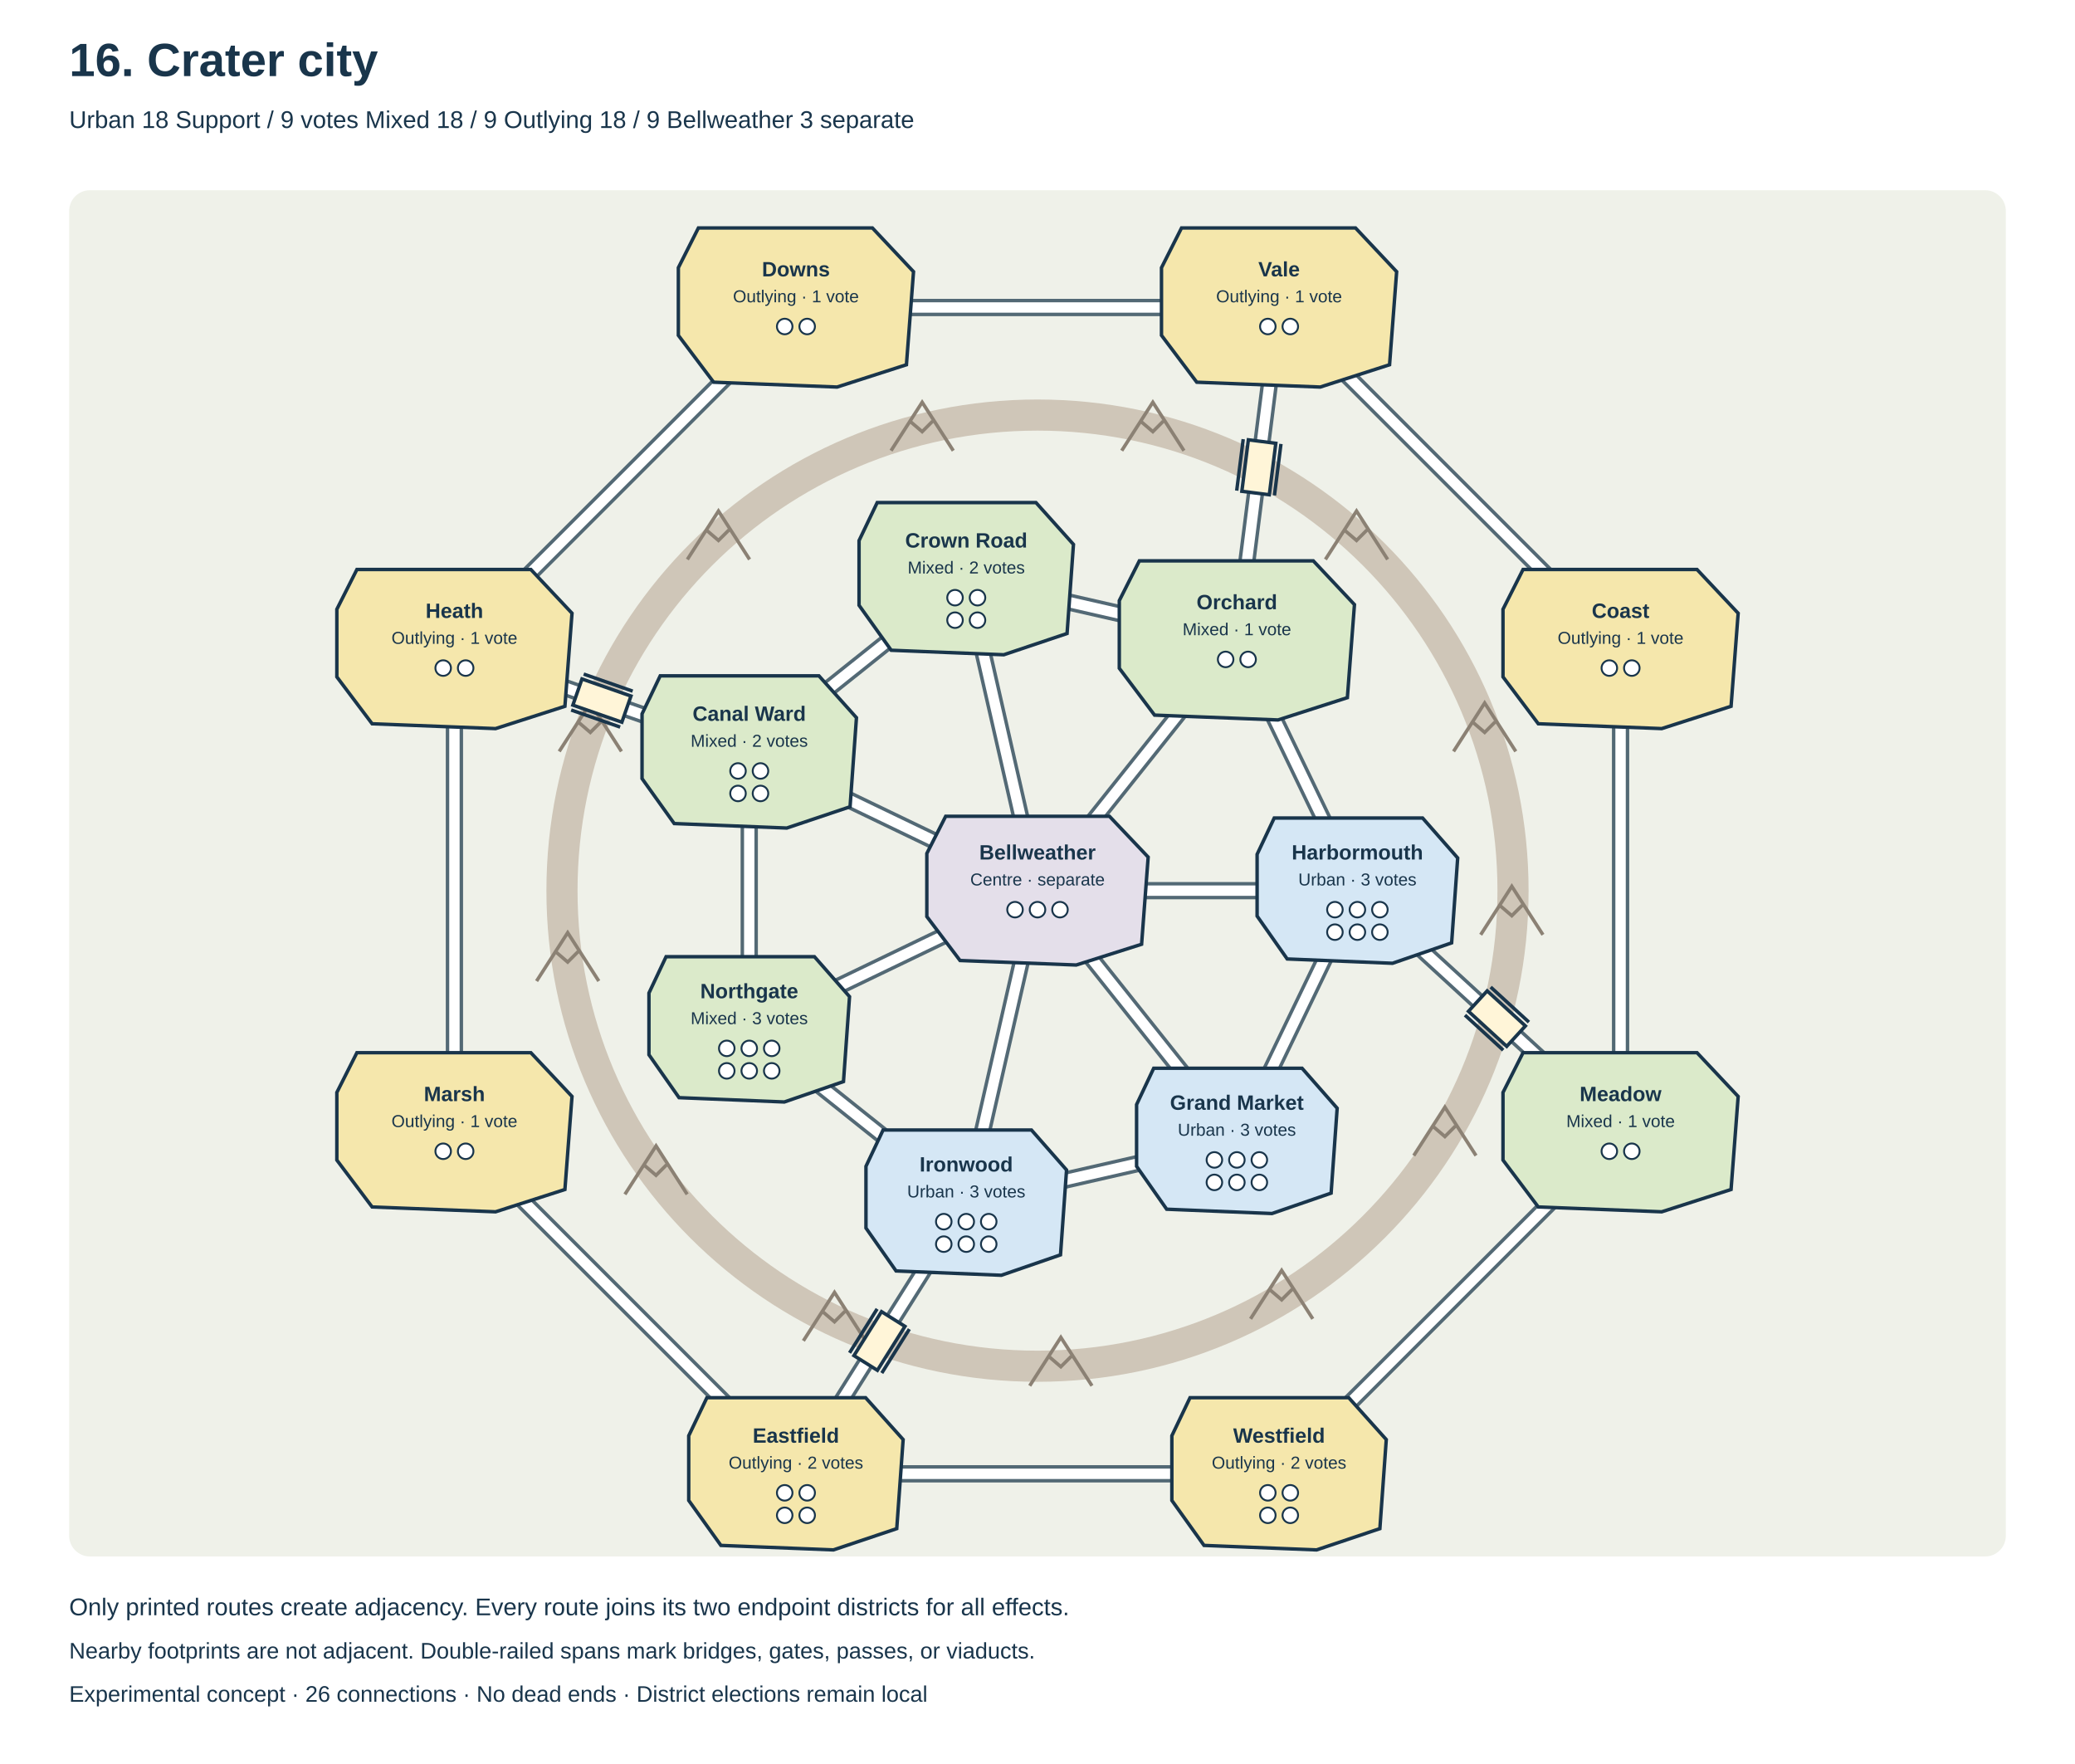
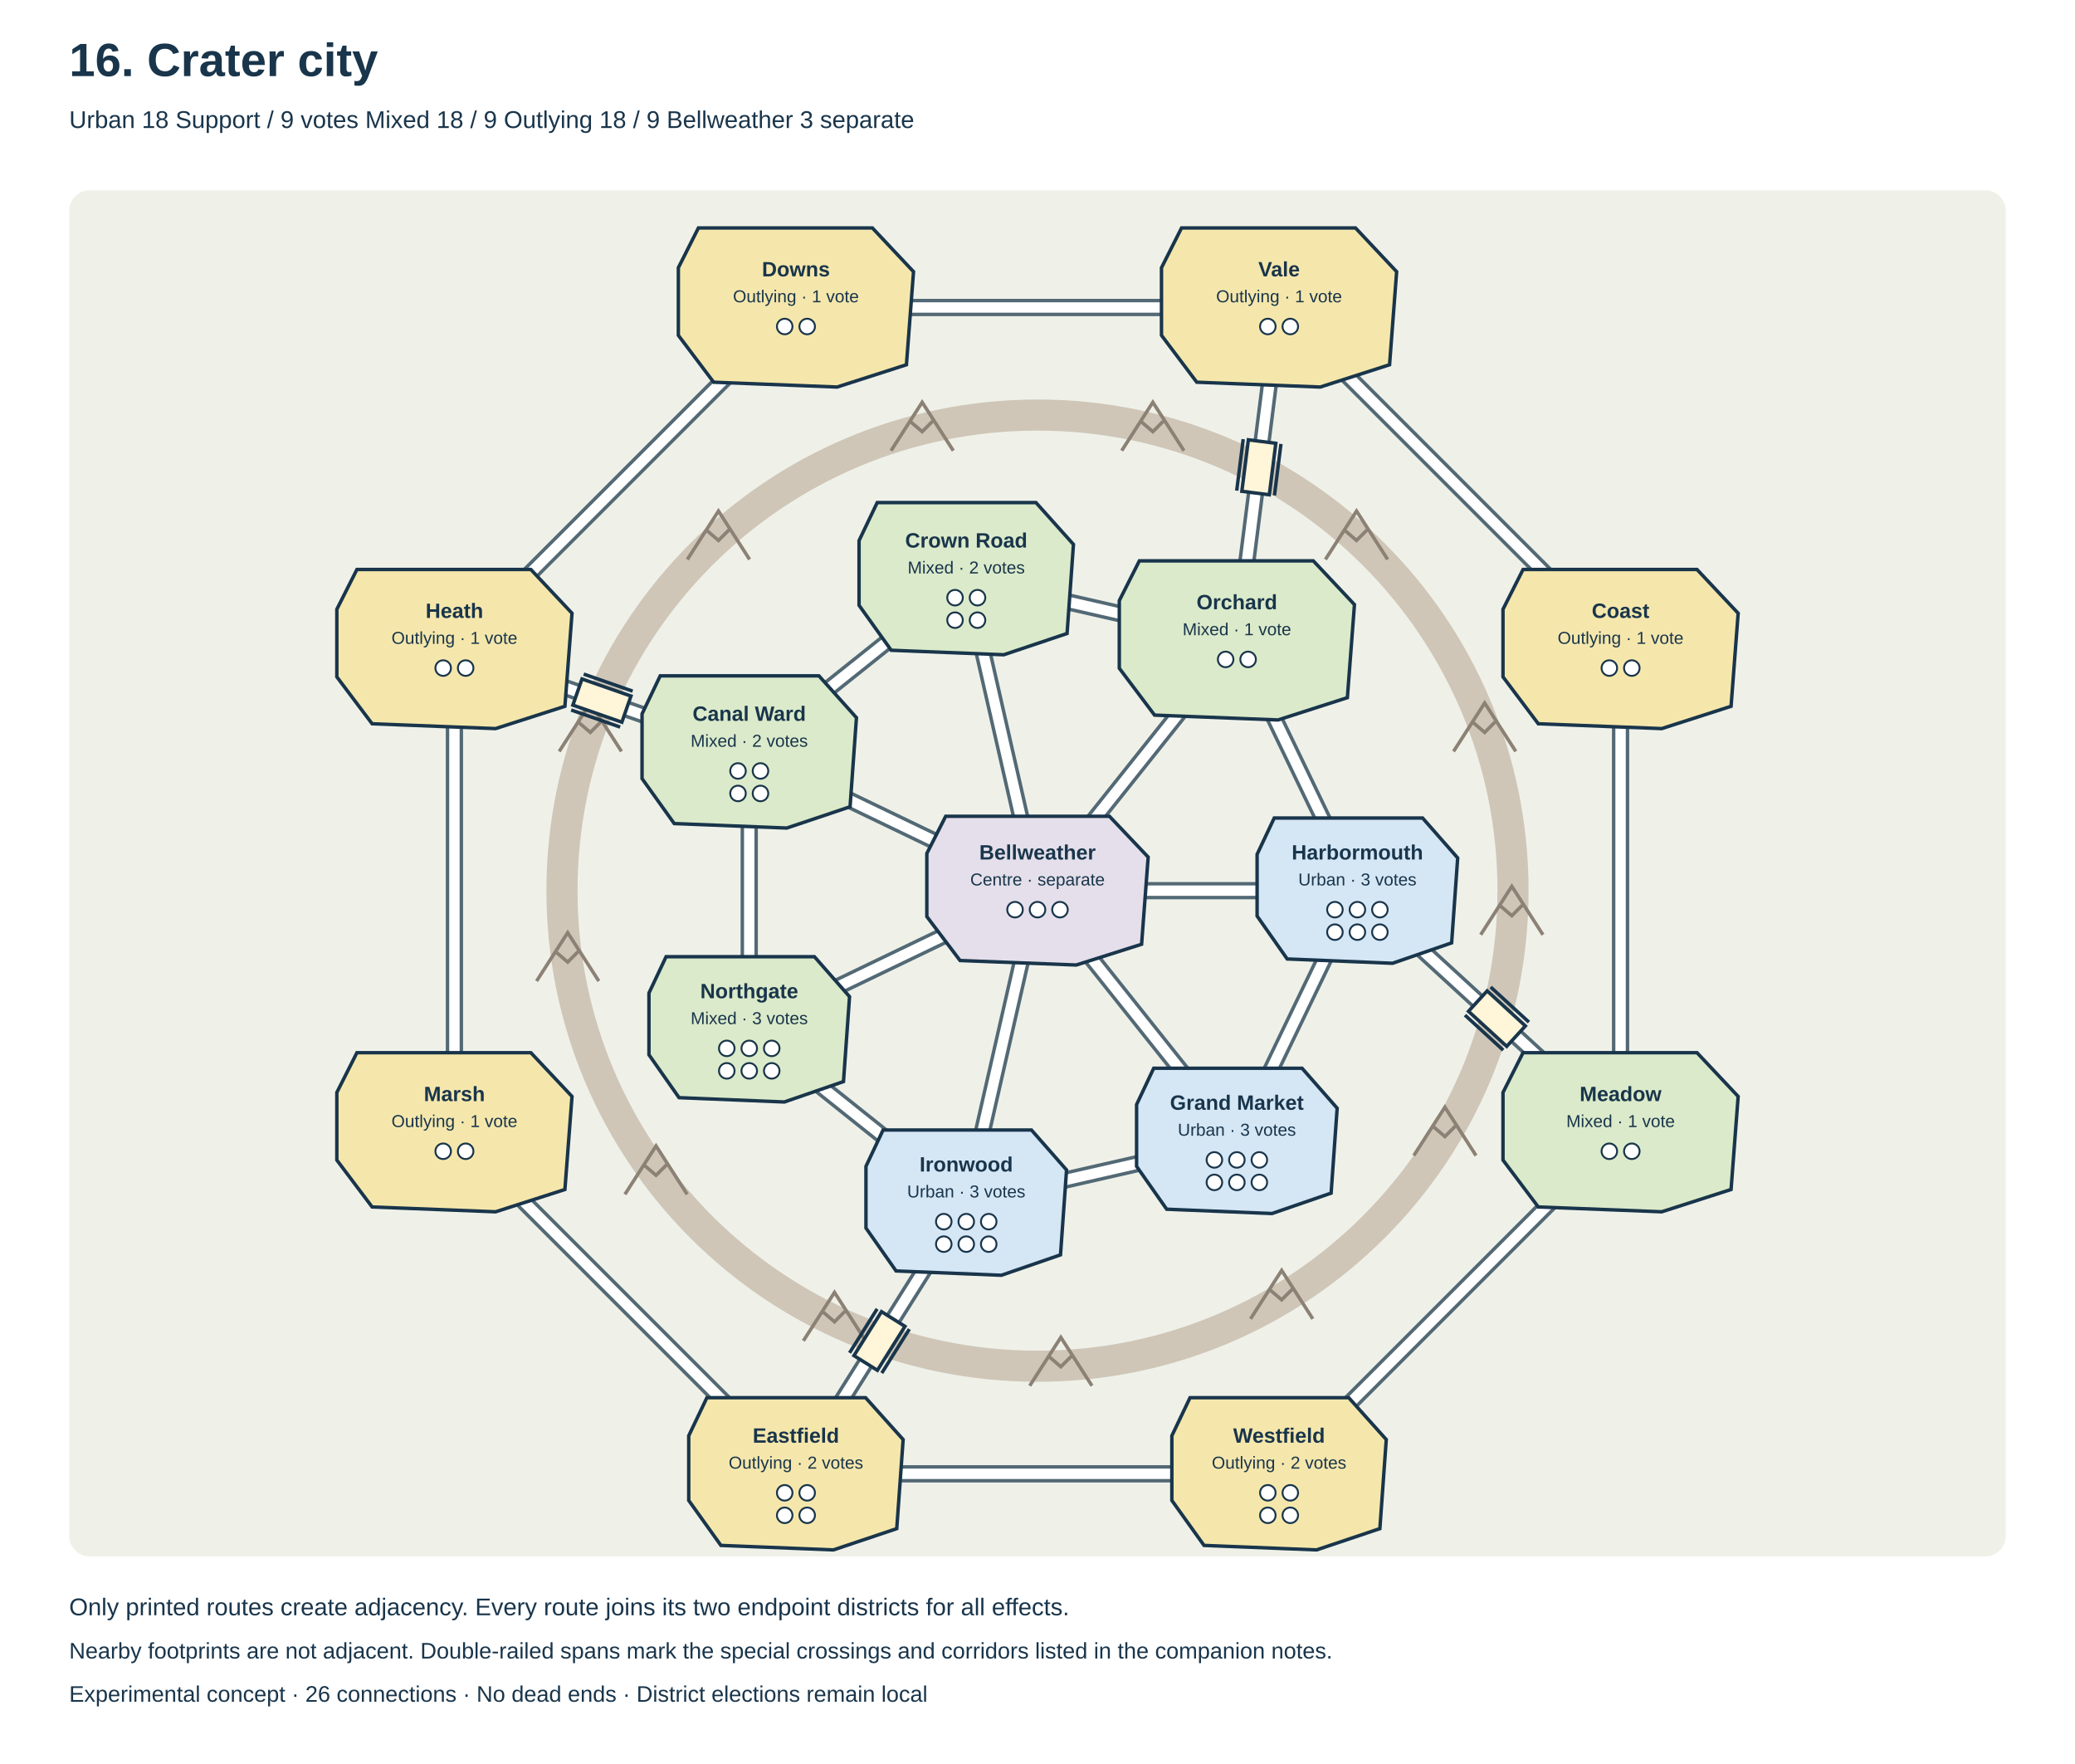
<svg xmlns="http://www.w3.org/2000/svg" viewBox="0 0 1200 1020" role="img" aria-labelledby="title desc">
  <style>text{font-family:Arial,sans-serif;fill:#19354b}.name{font-size:12px;font-weight:700}.detail{font-size:10px}.terrain{font-size:15px;font-style:italic;fill:#355564}</style>
  <rect width="1200" height="1020" fill="white" />
  <text x="40" y="44" font-size="27" font-weight="700">16. Crater city</text>
  <text x="40" y="74" font-size="14">Urban 18 Support / 9 votes     Mixed 18 / 9     Outlying 18 / 9     Bellweather 3 separate</text>
  <rect x="40" y="110" width="1120" height="790" rx="12" fill="#eff1e9" />
  <ellipse cx="600" cy="515" rx="275" ry="275" fill="none" stroke="#cfc6b8" stroke-width="18" />
  <path d="M 856.3,540.5 l 18,-28 l 18,28 M 867.3,523.5 l 7,6 l 6,-6" fill="none" stroke="#8b8174" stroke-width="2" />
  <path d="M 817.6,668.2 l 18,-28 l 18,28 M 828.6,651.2 l 7,6 l 6,-6" fill="none" stroke="#8b8174" stroke-width="2" />
  <path d="M 723.2,762.6 l 18,-28 l 18,28 M 734.2,745.6 l 7,6 l 6,-6" fill="none" stroke="#8b8174" stroke-width="2" />
  <path d="M 595.5,801.3 l 18,-28 l 18,28 M 606.5,784.3 l 7,6 l 6,-6" fill="none" stroke="#8b8174" stroke-width="2" />
  <path d="M 464.6,775.3 l 18,-28 l 18,28 M 475.6,758.3 l 7,6 l 6,-6" fill="none" stroke="#8b8174" stroke-width="2" />
  <path d="M 361.4,690.6 l 18,-28 l 18,28 M 372.4,673.6 l 7,6 l 6,-6" fill="none" stroke="#8b8174" stroke-width="2" />
  <path d="M 310.3,567.3 l 18,-28 l 18,28 M 321.3,550.3 l 7,6 l 6,-6" fill="none" stroke="#8b8174" stroke-width="2" />
  <path d="M 323.4,434.5 l 18,-28 l 18,28 M 334.4,417.5 l 7,6 l 6,-6" fill="none" stroke="#8b8174" stroke-width="2" />
  <path d="M 397.5,323.5 l 18,-28 l 18,28 M 408.5,306.5 l 7,6 l 6,-6" fill="none" stroke="#8b8174" stroke-width="2" />
  <path d="M 515.3,260.6 l 18,-28 l 18,28 M 526.3,243.6 l 7,6 l 6,-6" fill="none" stroke="#8b8174" stroke-width="2" />
  <path d="M 648.7,260.6 l 18,-28 l 18,28 M 659.7,243.6 l 7,6 l 6,-6" fill="none" stroke="#8b8174" stroke-width="2" />
  <path d="M 766.5,323.5 l 18,-28 l 18,28 M 777.5,306.5 l 7,6 l 6,-6" fill="none" stroke="#8b8174" stroke-width="2" />
  <path d="M 840.6,434.5 l 18,-28 l 18,28 M 851.6,417.5 l 7,6 l 6,-6" fill="none" stroke="#8b8174" stroke-width="2" />
  <g data-route="A-H">
    <path d="M 785.0,515.0 L 937.2,654.7" fill="none" stroke="#536975" stroke-width="10" stroke-linecap="round" />
    <path d="M 785.0,515.0 L 937.2,654.7" fill="none" stroke="#ffffff" stroke-width="6" />
  </g>
  <g transform="translate(865.7 589.0) rotate(42.5)" aria-label="pass">
    <rect x="-15" y="-8" width="30" height="16" fill="#fff5d8" stroke="#19354b" stroke-width="2" />
    <path d="M -15,-11 h30 M -15,11 h30" stroke="#19354b" stroke-width="2" />
  </g>
  <g data-route="C-J">
    <path d="M 558.8,695.4 L 460.3,852.2" fill="none" stroke="#536975" stroke-width="10" stroke-linecap="round" />
    <path d="M 558.8,695.4 L 460.3,852.2" fill="none" stroke="#ffffff" stroke-width="6" />
  </g>
  <g transform="translate(508.6 775.4) rotate(122.1)" aria-label="pass">
    <rect x="-15" y="-8" width="30" height="16" fill="#fff5d8" stroke="#19354b" stroke-width="2" />
    <path d="M -15,-11 h30 M -15,11 h30" stroke="#19354b" stroke-width="2" />
  </g>
  <g data-route="E-L">
    <path d="M 433.3,434.8 L 262.8,375.3" fill="none" stroke="#536975" stroke-width="10" stroke-linecap="round" />
    <path d="M 433.3,434.8 L 262.8,375.3" fill="none" stroke="#ffffff" stroke-width="6" />
  </g>
  <g transform="translate(348.1 405.1) rotate(-160.8)" aria-label="pass">
    <rect x="-15" y="-8" width="30" height="16" fill="#fff5d8" stroke="#19354b" stroke-width="2" />
    <path d="M -15,-11 h30 M -15,11 h30" stroke="#19354b" stroke-width="2" />
  </g>
  <g data-route="G-N">
    <path d="M 715.3,370.3 L 739.7,177.8" fill="none" stroke="#536975" stroke-width="10" stroke-linecap="round" />
    <path d="M 715.3,370.3 L 739.7,177.8" fill="none" stroke="#ffffff" stroke-width="6" />
  </g>
  <g transform="translate(728.0 270.2) rotate(-82.8)" aria-label="pass">
    <rect x="-15" y="-8" width="30" height="16" fill="#fff5d8" stroke="#19354b" stroke-width="2" />
    <path d="M -15,-11 h30 M -15,11 h30" stroke="#19354b" stroke-width="2" />
  </g>
  <g data-route="D-E">
    <path d="M 433.3,595.2 L 433.3,434.8" fill="none" stroke="#536975" stroke-width="10" stroke-linecap="round" />
    <path d="M 433.3,595.2 L 433.3,434.8" fill="none" stroke="#ffffff" stroke-width="6" />
  </g>
  <g data-route="B-C">
    <path d="M 715.3,659.7 L 558.8,695.4" fill="none" stroke="#536975" stroke-width="10" stroke-linecap="round" />
    <path d="M 715.3,659.7 L 558.8,695.4" fill="none" stroke="#ffffff" stroke-width="6" />
  </g>
  <g data-route="F-G">
    <path d="M 558.8,334.6 L 715.3,370.3" fill="none" stroke="#536975" stroke-width="10" stroke-linecap="round" />
    <path d="M 558.8,334.6 L 715.3,370.3" fill="none" stroke="#ffffff" stroke-width="6" />
  </g>
  <g data-route="C-D">
    <path d="M 558.8,695.4 L 433.3,595.2" fill="none" stroke="#536975" stroke-width="10" stroke-linecap="round" />
    <path d="M 558.8,695.4 L 433.3,595.2" fill="none" stroke="#ffffff" stroke-width="6" />
  </g>
  <g data-route="E-F">
    <path d="M 433.3,434.8 L 558.8,334.6" fill="none" stroke="#536975" stroke-width="10" stroke-linecap="round" />
    <path d="M 433.3,434.8 L 558.8,334.6" fill="none" stroke="#ffffff" stroke-width="6" />
  </g>
  <g data-route="A-G">
    <path d="M 785.0,515.0 L 715.3,370.3" fill="none" stroke="#536975" stroke-width="10" stroke-linecap="round" />
    <path d="M 785.0,515.0 L 715.3,370.3" fill="none" stroke="#ffffff" stroke-width="6" />
  </g>
  <g data-route="X-D">
    <path d="M 600,515 L 433.3,595.2" fill="none" stroke="#536975" stroke-width="10" stroke-linecap="round" />
    <path d="M 600,515 L 433.3,595.2" fill="none" stroke="#ffffff" stroke-width="6" />
  </g>
  <g data-route="H-I">
    <path d="M 937.2,654.7 L 739.7,852.2" fill="none" stroke="#536975" stroke-width="10" stroke-linecap="round" />
    <path d="M 937.2,654.7 L 739.7,852.2" fill="none" stroke="#ffffff" stroke-width="6" />
  </g>
  <g data-route="J-K">
    <path d="M 460.3,852.2 L 262.8,654.7" fill="none" stroke="#536975" stroke-width="10" stroke-linecap="round" />
    <path d="M 460.3,852.2 L 262.8,654.7" fill="none" stroke="#ffffff" stroke-width="6" />
  </g>
  <g data-route="L-M">
    <path d="M 262.8,375.3 L 460.3,177.8" fill="none" stroke="#536975" stroke-width="10" stroke-linecap="round" />
    <path d="M 262.8,375.3 L 460.3,177.8" fill="none" stroke="#ffffff" stroke-width="6" />
  </g>
  <g data-route="N-O">
    <path d="M 739.7,177.8 L 937.2,375.3" fill="none" stroke="#536975" stroke-width="10" stroke-linecap="round" />
    <path d="M 739.7,177.8 L 937.2,375.3" fill="none" stroke="#ffffff" stroke-width="6" />
  </g>
  <g data-route="A-B">
    <path d="M 785.0,515.0 L 715.3,659.7" fill="none" stroke="#536975" stroke-width="10" stroke-linecap="round" />
    <path d="M 785.0,515.0 L 715.3,659.7" fill="none" stroke="#ffffff" stroke-width="6" />
  </g>
  <g data-route="X-E">
    <path d="M 600,515 L 433.3,434.8" fill="none" stroke="#536975" stroke-width="10" stroke-linecap="round" />
    <path d="M 600,515 L 433.3,434.8" fill="none" stroke="#ffffff" stroke-width="6" />
  </g>
  <g data-route="X-A">
    <path d="M 600,515 L 785.0,515.0" fill="none" stroke="#536975" stroke-width="10" stroke-linecap="round" />
    <path d="M 600,515 L 785.0,515.0" fill="none" stroke="#ffffff" stroke-width="6" />
  </g>
  <g data-route="X-G">
    <path d="M 600,515 L 715.3,370.3" fill="none" stroke="#536975" stroke-width="10" stroke-linecap="round" />
    <path d="M 600,515 L 715.3,370.3" fill="none" stroke="#ffffff" stroke-width="6" />
  </g>
  <g data-route="X-B">
    <path d="M 600,515 L 715.3,659.7" fill="none" stroke="#536975" stroke-width="10" stroke-linecap="round" />
    <path d="M 600,515 L 715.3,659.7" fill="none" stroke="#ffffff" stroke-width="6" />
  </g>
  <g data-route="X-C">
    <path d="M 600,515 L 558.8,695.4" fill="none" stroke="#536975" stroke-width="10" stroke-linecap="round" />
    <path d="M 600,515 L 558.8,695.4" fill="none" stroke="#ffffff" stroke-width="6" />
  </g>
  <g data-route="X-F">
    <path d="M 600,515 L 558.8,334.6" fill="none" stroke="#536975" stroke-width="10" stroke-linecap="round" />
    <path d="M 600,515 L 558.8,334.6" fill="none" stroke="#ffffff" stroke-width="6" />
  </g>
  <g data-route="H-O">
    <path d="M 937.2,654.7 L 937.2,375.3" fill="none" stroke="#536975" stroke-width="10" stroke-linecap="round" />
    <path d="M 937.2,654.7 L 937.2,375.3" fill="none" stroke="#ffffff" stroke-width="6" />
  </g>
  <g data-route="I-J">
    <path d="M 739.7,852.2 L 460.3,852.2" fill="none" stroke="#536975" stroke-width="10" stroke-linecap="round" />
    <path d="M 739.7,852.2 L 460.3,852.2" fill="none" stroke="#ffffff" stroke-width="6" />
  </g>
  <g data-route="K-L">
    <path d="M 262.8,654.7 L 262.8,375.3" fill="none" stroke="#536975" stroke-width="10" stroke-linecap="round" />
    <path d="M 262.8,654.7 L 262.8,375.3" fill="none" stroke="#ffffff" stroke-width="6" />
  </g>
  <g data-route="M-N">
    <path d="M 460.3,177.8 L 739.7,177.8" fill="none" stroke="#536975" stroke-width="10" stroke-linecap="round" />
    <path d="M 460.3,177.8 L 739.7,177.8" fill="none" stroke="#ffffff" stroke-width="6" />
  </g>
  <g data-district="X">
    <polygon points="546.9,472.0 641.6,472.0 664.0,495.6 660.2,546.0 622.4,558.0 555.2,555.4 536.0,530.0 536.0,493.5" fill="#e4dfea" stroke="#19354b" stroke-width="2" />
    <text class="name" x="600" y="497" text-anchor="middle">Bellweather</text>
    <text class="detail" x="600" y="512" text-anchor="middle">Centre · separate</text>
    <circle cx="587.0" cy="526" r="4.5" fill="white" stroke="#19354b" stroke-width="1.1" />
    <circle cx="600.0" cy="526" r="4.5" fill="white" stroke="#19354b" stroke-width="1.1" />
    <circle cx="613.0" cy="526" r="4.5" fill="white" stroke="#19354b" stroke-width="1.1" />
  </g>
  <g data-district="A">
    <polygon points="736.9,473.0 822.7,473.0 843.0,496.1 839.5,545.2 805.3,557.0 744.4,554.5 727.0,529.7 727.0,494.0" fill="#d5e7f5" stroke="#19354b" stroke-width="2" />
    <text class="name" x="785.0" y="497.0" text-anchor="middle">Harbormouth</text>
    <text class="detail" x="785.0" y="512.0" text-anchor="middle">Urban · 3 votes</text>
    <circle cx="772.0" cy="526.0" r="4.5" fill="white" stroke="#19354b" stroke-width="1.1" />
    <circle cx="785.0" cy="526.0" r="4.5" fill="white" stroke="#19354b" stroke-width="1.1" />
    <circle cx="798.0" cy="526.0" r="4.5" fill="white" stroke="#19354b" stroke-width="1.1" />
    <circle cx="772.0" cy="539.0" r="4.5" fill="white" stroke="#19354b" stroke-width="1.1" />
    <circle cx="785.0" cy="539.0" r="4.5" fill="white" stroke="#19354b" stroke-width="1.1" />
    <circle cx="798.0" cy="539.0" r="4.5" fill="white" stroke="#19354b" stroke-width="1.1" />
  </g>
  <g data-district="B">
    <polygon points="667.2,617.7 753.0,617.7 773.3,640.8 769.8,689.9 735.6,701.7 674.7,699.2 657.3,674.4 657.3,638.7" fill="#d5e7f5" stroke="#19354b" stroke-width="2" />
    <text class="name" x="715.3" y="641.7" text-anchor="middle">Grand Market</text>
    <text class="detail" x="715.3" y="656.7" text-anchor="middle">Urban · 3 votes</text>
    <circle cx="702.3" cy="670.7" r="4.5" fill="white" stroke="#19354b" stroke-width="1.1" />
    <circle cx="715.3" cy="670.7" r="4.5" fill="white" stroke="#19354b" stroke-width="1.1" />
    <circle cx="728.3" cy="670.7" r="4.5" fill="white" stroke="#19354b" stroke-width="1.1" />
    <circle cx="702.3" cy="683.7" r="4.5" fill="white" stroke="#19354b" stroke-width="1.1" />
    <circle cx="715.3" cy="683.7" r="4.5" fill="white" stroke="#19354b" stroke-width="1.1" />
    <circle cx="728.3" cy="683.7" r="4.5" fill="white" stroke="#19354b" stroke-width="1.1" />
  </g>
  <g data-district="C">
    <polygon points="510.7,653.4 596.5,653.4 616.8,676.5 613.3,725.6 579.1,737.4 518.2,734.9 500.8,710.1 500.8,674.4" fill="#d5e7f5" stroke="#19354b" stroke-width="2" />
    <text class="name" x="558.8" y="677.4" text-anchor="middle">Ironwood</text>
    <text class="detail" x="558.8" y="692.4" text-anchor="middle">Urban · 3 votes</text>
    <circle cx="545.8" cy="706.4" r="4.5" fill="white" stroke="#19354b" stroke-width="1.1" />
    <circle cx="558.8" cy="706.4" r="4.5" fill="white" stroke="#19354b" stroke-width="1.1" />
    <circle cx="571.8" cy="706.4" r="4.5" fill="white" stroke="#19354b" stroke-width="1.1" />
    <circle cx="545.8" cy="719.4" r="4.5" fill="white" stroke="#19354b" stroke-width="1.1" />
    <circle cx="558.8" cy="719.4" r="4.5" fill="white" stroke="#19354b" stroke-width="1.1" />
    <circle cx="571.8" cy="719.4" r="4.5" fill="white" stroke="#19354b" stroke-width="1.1" />
  </g>
  <g data-district="D">
    <polygon points="385.2,553.2 471.0,553.2 491.3,576.3 487.8,625.4 453.6,637.2 392.7,634.7 375.3,609.9 375.3,574.2" fill="#dbeaca" stroke="#19354b" stroke-width="2" />
    <text class="name" x="433.3" y="577.2" text-anchor="middle">Northgate</text>
    <text class="detail" x="433.3" y="592.2" text-anchor="middle">Mixed · 3 votes</text>
    <circle cx="420.3" cy="606.2" r="4.5" fill="white" stroke="#19354b" stroke-width="1.1" />
    <circle cx="433.3" cy="606.2" r="4.5" fill="white" stroke="#19354b" stroke-width="1.1" />
    <circle cx="446.3" cy="606.2" r="4.5" fill="white" stroke="#19354b" stroke-width="1.1" />
    <circle cx="420.3" cy="619.2" r="4.5" fill="white" stroke="#19354b" stroke-width="1.1" />
    <circle cx="433.3" cy="619.2" r="4.5" fill="white" stroke="#19354b" stroke-width="1.1" />
    <circle cx="446.3" cy="619.2" r="4.5" fill="white" stroke="#19354b" stroke-width="1.1" />
  </g>
  <g data-district="E">
    <polygon points="381.8,390.8 473.6,390.8 495.3,415.0 491.6,466.5 455.0,478.8 389.9,476.2 371.3,450.2 371.3,412.8" fill="#dbeaca" stroke="#19354b" stroke-width="2" />
    <text class="name" x="433.3" y="416.8" text-anchor="middle">Canal Ward</text>
    <text class="detail" x="433.3" y="431.8" text-anchor="middle">Mixed · 2 votes</text>
    <circle cx="426.8" cy="445.8" r="4.5" fill="white" stroke="#19354b" stroke-width="1.1" />
    <circle cx="439.8" cy="445.8" r="4.5" fill="white" stroke="#19354b" stroke-width="1.1" />
    <circle cx="426.8" cy="458.8" r="4.5" fill="white" stroke="#19354b" stroke-width="1.1" />
    <circle cx="439.8" cy="458.8" r="4.5" fill="white" stroke="#19354b" stroke-width="1.1" />
  </g>
  <g data-district="F">
    <polygon points="507.3,290.6 599.1,290.6 620.8,314.8 617.1,366.3 580.5,378.6 515.4,376.0 496.8,350.0 496.8,312.6" fill="#dbeaca" stroke="#19354b" stroke-width="2" />
    <text class="name" x="558.8" y="316.6" text-anchor="middle">Crown Road</text>
    <text class="detail" x="558.8" y="331.6" text-anchor="middle">Mixed · 2 votes</text>
    <circle cx="552.3" cy="345.6" r="4.5" fill="white" stroke="#19354b" stroke-width="1.1" />
    <circle cx="565.3" cy="345.6" r="4.5" fill="white" stroke="#19354b" stroke-width="1.1" />
    <circle cx="552.3" cy="358.6" r="4.5" fill="white" stroke="#19354b" stroke-width="1.1" />
    <circle cx="565.3" cy="358.6" r="4.5" fill="white" stroke="#19354b" stroke-width="1.1" />
  </g>
  <g data-district="G">
    <polygon points="658.9,324.3 759.5,324.3 783.3,349.6 779.2,403.4 739.1,416.3 667.7,413.5 647.3,386.4 647.3,347.3" fill="#dbeaca" stroke="#19354b" stroke-width="2" />
    <text class="name" x="715.3" y="352.3" text-anchor="middle">Orchard</text>
    <text class="detail" x="715.3" y="367.3" text-anchor="middle">Mixed · 1 vote</text>
    <circle cx="708.8" cy="381.3" r="4.5" fill="white" stroke="#19354b" stroke-width="1.1" />
    <circle cx="721.8" cy="381.3" r="4.5" fill="white" stroke="#19354b" stroke-width="1.1" />
  </g>
  <g data-district="H">
    <polygon points="880.8,608.7 981.4,608.7 1005.2,634.0 1001.1,687.8 961.0,700.7 889.6,697.9 869.2,670.8 869.2,631.7" fill="#dbeaca" stroke="#19354b" stroke-width="2" />
    <text class="name" x="937.2" y="636.7" text-anchor="middle">Meadow</text>
    <text class="detail" x="937.2" y="651.7" text-anchor="middle">Mixed · 1 vote</text>
    <circle cx="930.7" cy="665.7" r="4.5" fill="white" stroke="#19354b" stroke-width="1.1" />
    <circle cx="943.7" cy="665.7" r="4.5" fill="white" stroke="#19354b" stroke-width="1.1" />
  </g>
  <g data-district="I">
    <polygon points="688.2,808.2 780.0,808.2 801.7,832.4 798.0,883.9 761.4,896.2 696.3,893.6 677.7,867.6 677.7,830.2" fill="#f5e7ac" stroke="#19354b" stroke-width="2" />
    <text class="name" x="739.7" y="834.2" text-anchor="middle">Westfield</text>
    <text class="detail" x="739.7" y="849.2" text-anchor="middle">Outlying · 2 votes</text>
    <circle cx="733.2" cy="863.2" r="4.5" fill="white" stroke="#19354b" stroke-width="1.1" />
    <circle cx="746.2" cy="863.2" r="4.5" fill="white" stroke="#19354b" stroke-width="1.1" />
    <circle cx="733.2" cy="876.2" r="4.5" fill="white" stroke="#19354b" stroke-width="1.1" />
    <circle cx="746.2" cy="876.2" r="4.5" fill="white" stroke="#19354b" stroke-width="1.1" />
  </g>
  <g data-district="J">
    <polygon points="408.8,808.2 500.6,808.2 522.3,832.4 518.6,883.9 482.0,896.2 416.9,893.6 398.3,867.6 398.3,830.2" fill="#f5e7ac" stroke="#19354b" stroke-width="2" />
    <text class="name" x="460.3" y="834.2" text-anchor="middle">Eastfield</text>
    <text class="detail" x="460.3" y="849.2" text-anchor="middle">Outlying · 2 votes</text>
    <circle cx="453.8" cy="863.2" r="4.5" fill="white" stroke="#19354b" stroke-width="1.1" />
    <circle cx="466.8" cy="863.2" r="4.5" fill="white" stroke="#19354b" stroke-width="1.1" />
    <circle cx="453.8" cy="876.2" r="4.5" fill="white" stroke="#19354b" stroke-width="1.1" />
    <circle cx="466.8" cy="876.2" r="4.5" fill="white" stroke="#19354b" stroke-width="1.1" />
  </g>
  <g data-district="K">
    <polygon points="206.4,608.7 307.0,608.7 330.8,634.0 326.7,687.8 286.6,700.7 215.2,697.9 194.8,670.8 194.8,631.7" fill="#f5e7ac" stroke="#19354b" stroke-width="2" />
    <text class="name" x="262.8" y="636.7" text-anchor="middle">Marsh</text>
    <text class="detail" x="262.8" y="651.7" text-anchor="middle">Outlying · 1 vote</text>
    <circle cx="256.3" cy="665.7" r="4.5" fill="white" stroke="#19354b" stroke-width="1.1" />
    <circle cx="269.3" cy="665.7" r="4.5" fill="white" stroke="#19354b" stroke-width="1.1" />
  </g>
  <g data-district="L">
    <polygon points="206.4,329.3 307.0,329.3 330.8,354.6 326.7,408.4 286.6,421.3 215.2,418.5 194.8,391.4 194.8,352.3" fill="#f5e7ac" stroke="#19354b" stroke-width="2" />
    <text class="name" x="262.8" y="357.3" text-anchor="middle">Heath</text>
    <text class="detail" x="262.8" y="372.3" text-anchor="middle">Outlying · 1 vote</text>
    <circle cx="256.3" cy="386.3" r="4.5" fill="white" stroke="#19354b" stroke-width="1.1" />
    <circle cx="269.3" cy="386.3" r="4.5" fill="white" stroke="#19354b" stroke-width="1.1" />
  </g>
  <g data-district="M">
    <polygon points="403.9,131.8 504.5,131.8 528.3,157.1 524.2,210.9 484.1,223.8 412.7,221.0 392.3,193.9 392.3,154.8" fill="#f5e7ac" stroke="#19354b" stroke-width="2" />
    <text class="name" x="460.3" y="159.8" text-anchor="middle">Downs</text>
    <text class="detail" x="460.3" y="174.8" text-anchor="middle">Outlying · 1 vote</text>
    <circle cx="453.8" cy="188.8" r="4.5" fill="white" stroke="#19354b" stroke-width="1.1" />
    <circle cx="466.8" cy="188.8" r="4.5" fill="white" stroke="#19354b" stroke-width="1.1" />
  </g>
  <g data-district="N">
    <polygon points="683.3,131.8 783.9,131.8 807.7,157.1 803.6,210.9 763.5,223.8 692.1,221.0 671.7,193.9 671.7,154.8" fill="#f5e7ac" stroke="#19354b" stroke-width="2" />
    <text class="name" x="739.7" y="159.8" text-anchor="middle">Vale</text>
    <text class="detail" x="739.7" y="174.8" text-anchor="middle">Outlying · 1 vote</text>
    <circle cx="733.2" cy="188.8" r="4.5" fill="white" stroke="#19354b" stroke-width="1.1" />
    <circle cx="746.2" cy="188.8" r="4.5" fill="white" stroke="#19354b" stroke-width="1.1" />
  </g>
  <g data-district="O">
    <polygon points="880.8,329.3 981.4,329.3 1005.2,354.6 1001.1,408.4 961.0,421.3 889.6,418.5 869.2,391.4 869.2,352.3" fill="#f5e7ac" stroke="#19354b" stroke-width="2" />
    <text class="name" x="937.2" y="357.3" text-anchor="middle">Coast</text>
    <text class="detail" x="937.2" y="372.3" text-anchor="middle">Outlying · 1 vote</text>
    <circle cx="930.7" cy="386.3" r="4.5" fill="white" stroke="#19354b" stroke-width="1.1" />
    <circle cx="943.7" cy="386.3" r="4.5" fill="white" stroke="#19354b" stroke-width="1.1" />
  </g>
  <text x="40" y="934" font-size="14">Only printed routes create adjacency. Every route joins its two endpoint districts for all effects.</text>
-   <text x="40" y="959" font-size="13">Nearby footprints are not adjacent. Double-railed spans mark bridges, gates, passes, or viaducts.</text>
+   <text x="40" y="959" font-size="13">Nearby footprints are not adjacent. Double-railed spans mark the special crossings and corridors listed in the companion notes.</text>
  <text x="40" y="984" font-size="13">Experimental concept · 26 connections · No dead ends · District elections remain local</text>
</svg>
